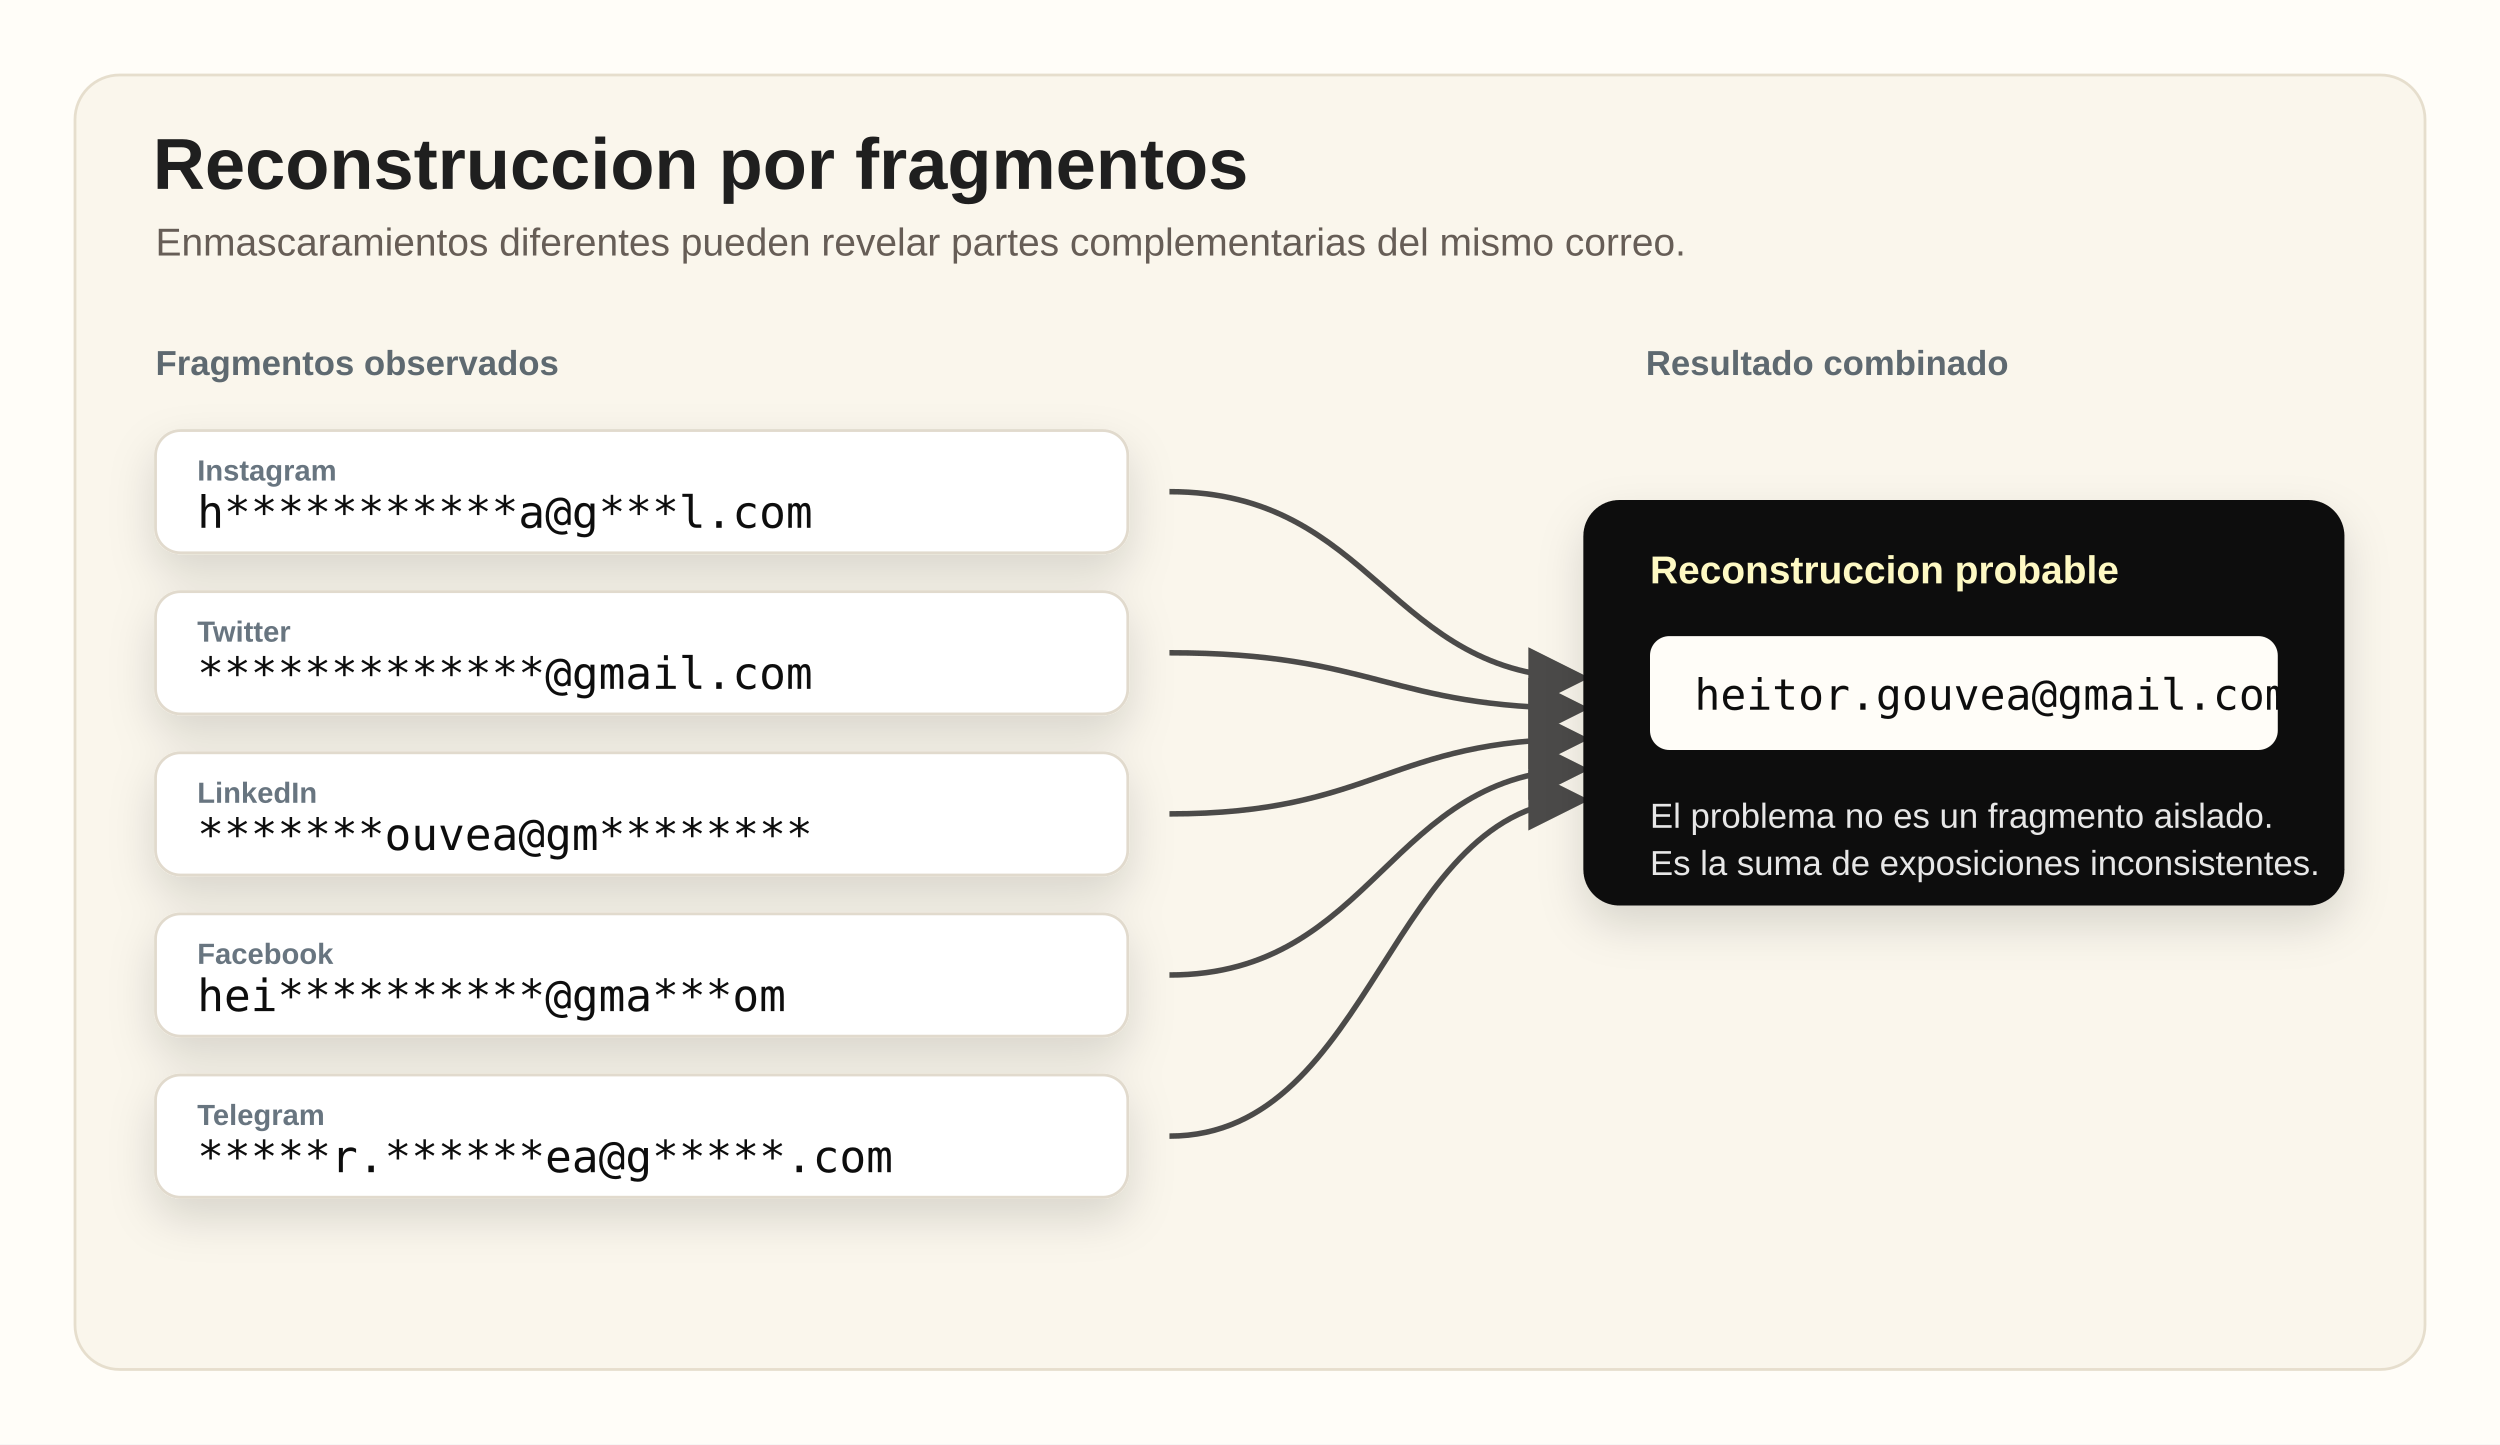
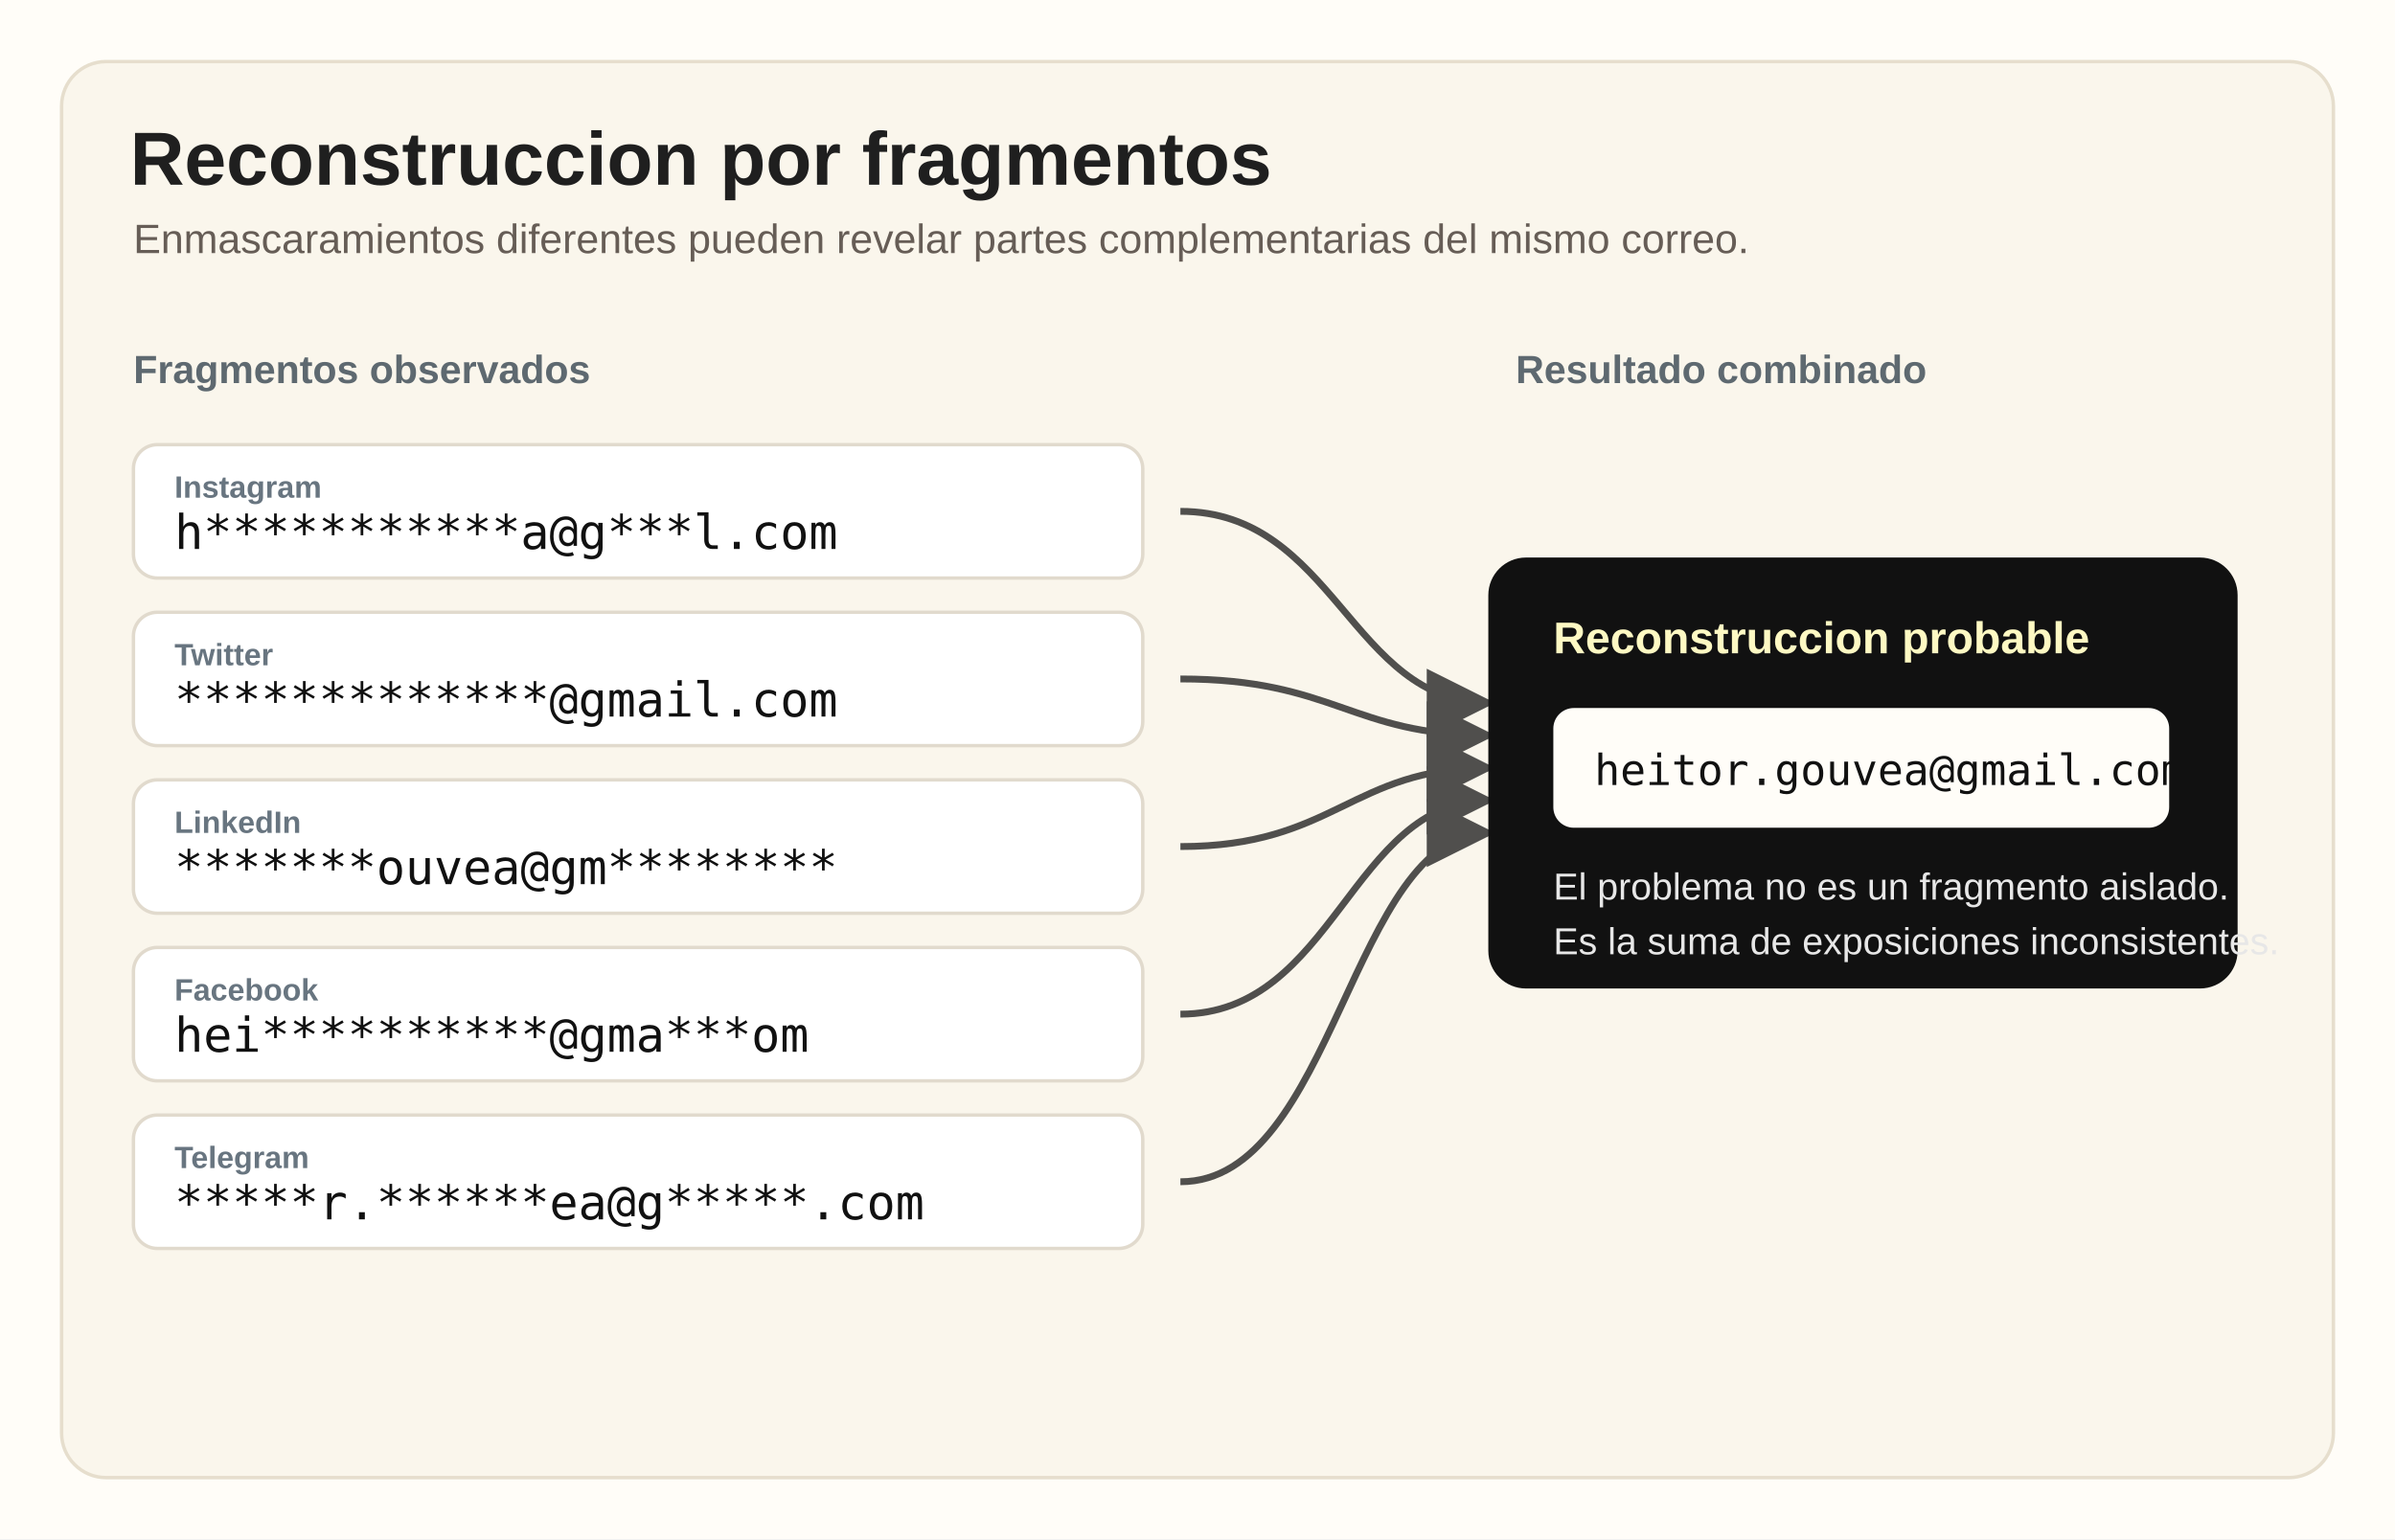
- <svg xmlns="http://www.w3.org/2000/svg" width="1800" height="1040" viewBox="0 0 1800 1040" role="img" aria-labelledby="title desc">
+ <svg xmlns="http://www.w3.org/2000/svg" width="1400" height="900" viewBox="0 0 1400 900" role="img" aria-labelledby="title desc" text-rendering="geometricPrecision">
  <defs>
-     <marker id="arrow" viewBox="0 0 10 10" refX="9" refY="5" markerWidth="11" markerHeight="11" orient="auto-start-reverse">
+     <marker id="arrow" viewBox="0 0 10 10" refX="9" refY="5" markerWidth="10" markerHeight="10" orient="auto-start-reverse">
      <path d="M0 0L10 5L0 10Z" fill="#252525" />
    </marker>
-     <filter id="shadow" x="-12%" y="-14%" width="124%" height="136%">
-       <feDropShadow dx="0" dy="14" stdDeviation="16" flood-color="#000000" flood-opacity="0.14" />
-     </filter>
  </defs>
-   <rect width="1800" height="1040" fill="#fffdf8" />
-   <rect x="54" y="54" width="1692" height="932" rx="32" fill="#faf6ec" stroke="#e6decd" stroke-width="2" />
-   <text x="110" y="136" fill="#1f1f1f" font-family="IBM Plex Sans, Arial, sans-serif" font-size="52" font-weight="700">Reconstruccion por fragmentos</text>
-   <text x="112" y="184" fill="#665d56" font-family="IBM Plex Sans, Arial, sans-serif" font-size="28">Enmascaramientos diferentes pueden revelar partes complementarias del mismo correo.</text>
-   <g font-family="IBM Plex Sans, Arial, sans-serif">
-     <text x="112" y="270" fill="#5e6970" font-size="25" font-weight="700">Fragmentos observados</text>
-     <text x="1185" y="270" fill="#5e6970" font-size="25" font-weight="700">Resultado combinado</text>
-   </g>
-   <g font-family="IBM Plex Sans, Arial, sans-serif" filter="url(#shadow)">
-     <g transform="translate(112 310)">
-       <rect width="700" height="88" rx="18" fill="#ffffff" stroke="#e1dacd" stroke-width="2" />
-       <text x="30" y="36" fill="#687580" font-size="21" font-weight="700">Instagram</text>
-       <text x="30" y="70" fill="#111111" font-size="32" font-family="IBM Plex Mono, Menlo, monospace">h***********a@g***l.com</text>
+   <rect width="1400" height="900" fill="#fffdf8" />
+   <rect x="36" y="36" width="1328" height="828" rx="26" fill="#faf6ec" stroke="#e6decd" stroke-width="2" />
+   <text x="76" y="108" fill="#1f1f1f" font-family="Arial, sans-serif" font-size="44" font-weight="700">Reconstruccion por fragmentos</text>
+   <text x="78" y="148" fill="#665d56" font-family="Arial, sans-serif" font-size="24">Enmascaramientos diferentes pueden revelar partes complementarias del mismo correo.</text>
+   <text x="78" y="224" fill="#5e6970" font-family="Arial, sans-serif" font-size="23" font-weight="700">Fragmentos observados</text>
+   <text x="886" y="224" fill="#5e6970" font-family="Arial, sans-serif" font-size="23" font-weight="700">Resultado combinado</text>
+   <g font-family="Arial, sans-serif">
+     <g transform="translate(78 260)">
+       <rect width="590" height="78" rx="14" fill="#ffffff" stroke="#e1dacd" stroke-width="2" />
+       <text x="24" y="31" fill="#687580" font-size="18" font-weight="700">Instagram</text>
+       <text x="24" y="61" fill="#111111" font-size="28" font-family="Menlo, Consolas, monospace">h***********a@g***l.com</text>
    </g>
-     <g transform="translate(112 426)">
-       <rect width="700" height="88" rx="18" fill="#ffffff" stroke="#e1dacd" stroke-width="2" />
-       <text x="30" y="36" fill="#687580" font-size="21" font-weight="700">Twitter</text>
-       <text x="30" y="70" fill="#111111" font-size="32" font-family="IBM Plex Mono, Menlo, monospace">*************@gmail.com</text>
+     <g transform="translate(78 358)">
+       <rect width="590" height="78" rx="14" fill="#ffffff" stroke="#e1dacd" stroke-width="2" />
+       <text x="24" y="31" fill="#687580" font-size="18" font-weight="700">Twitter</text>
+       <text x="24" y="61" fill="#111111" font-size="28" font-family="Menlo, Consolas, monospace">*************@gmail.com</text>
    </g>
-     <g transform="translate(112 542)">
-       <rect width="700" height="88" rx="18" fill="#ffffff" stroke="#e1dacd" stroke-width="2" />
-       <text x="30" y="36" fill="#687580" font-size="21" font-weight="700">LinkedIn</text>
-       <text x="30" y="70" fill="#111111" font-size="32" font-family="IBM Plex Mono, Menlo, monospace">*******ouvea@gm********</text>
+     <g transform="translate(78 456)">
+       <rect width="590" height="78" rx="14" fill="#ffffff" stroke="#e1dacd" stroke-width="2" />
+       <text x="24" y="31" fill="#687580" font-size="18" font-weight="700">LinkedIn</text>
+       <text x="24" y="61" fill="#111111" font-size="28" font-family="Menlo, Consolas, monospace">*******ouvea@gm********</text>
    </g>
-     <g transform="translate(112 658)">
-       <rect width="700" height="88" rx="18" fill="#ffffff" stroke="#e1dacd" stroke-width="2" />
-       <text x="30" y="36" fill="#687580" font-size="21" font-weight="700">Facebook</text>
-       <text x="30" y="70" fill="#111111" font-size="32" font-family="IBM Plex Mono, Menlo, monospace">hei**********@gma***om</text>
+     <g transform="translate(78 554)">
+       <rect width="590" height="78" rx="14" fill="#ffffff" stroke="#e1dacd" stroke-width="2" />
+       <text x="24" y="31" fill="#687580" font-size="18" font-weight="700">Facebook</text>
+       <text x="24" y="61" fill="#111111" font-size="28" font-family="Menlo, Consolas, monospace">hei**********@gma***om</text>
    </g>
-     <g transform="translate(112 774)">
-       <rect width="700" height="88" rx="18" fill="#ffffff" stroke="#e1dacd" stroke-width="2" />
-       <text x="30" y="36" fill="#687580" font-size="21" font-weight="700">Telegram</text>
-       <text x="30" y="70" fill="#111111" font-size="32" font-family="IBM Plex Mono, Menlo, monospace">*****r.******ea@g*****.com</text>
+     <g transform="translate(78 652)">
+       <rect width="590" height="78" rx="14" fill="#ffffff" stroke="#e1dacd" stroke-width="2" />
+       <text x="24" y="31" fill="#687580" font-size="18" font-weight="700">Telegram</text>
+       <text x="24" y="61" fill="#111111" font-size="28" font-family="Menlo, Consolas, monospace">*****r.******ea@g*****.com</text>
    </g>
  </g>
-   <g stroke="#252525" stroke-width="4" fill="none" marker-end="url(#arrow)" opacity="0.82">
-     <path d="M842 354 C990 354 1000 488 1140 488" />
-     <path d="M842 470 C990 470 1000 510 1140 510" />
-     <path d="M842 586 C990 586 1000 532 1140 532" />
-     <path d="M842 702 C990 702 1000 554 1140 554" />
-     <path d="M842 818 C990 818 1000 576 1140 576" />
+   <g stroke="#252525" stroke-width="4" fill="none" marker-end="url(#arrow)" opacity="0.8">
+     <path d="M690 299 C780 299 790 411 870 411" />
+     <path d="M690 397 C780 397 790 430 870 430" />
+     <path d="M690 495 C780 495 790 449 870 449" />
+     <path d="M690 593 C780 593 790 468 870 468" />
+     <path d="M690 691 C780 691 790 487 870 487" />
  </g>
-   <g filter="url(#shadow)" font-family="IBM Plex Sans, Arial, sans-serif">
-     <rect x="1140" y="360" width="548" height="292" rx="26" fill="#111111" />
-     <text x="1188" y="420" fill="#fef9c3" font-size="28" font-weight="700">Reconstruccion probable</text>
-     <rect x="1188" y="458" width="452" height="82" rx="14" fill="#fffdf8" />
-     <text x="1220" y="511" fill="#111111" font-size="31" font-family="IBM Plex Mono, Menlo, monospace">heitor.gouvea@gmail.com</text>
-     <text x="1188" y="596" fill="#e7e7e7" font-size="25">El problema no es un fragmento aislado.</text>
-     <text x="1188" y="630" fill="#e7e7e7" font-size="25">Es la suma de exposiciones inconsistentes.</text>
+   <g font-family="Arial, sans-serif">
+     <rect x="870" y="326" width="438" height="252" rx="22" fill="#111111" />
+     <text x="908" y="382" fill="#fef9c3" font-size="26" font-weight="700">Reconstruccion probable</text>
+     <rect x="908" y="414" width="360" height="70" rx="12" fill="#fffdf8" />
+     <text x="932" y="459" fill="#111111" font-size="25" font-family="Menlo, Consolas, monospace">heitor.gouvea@gmail.com</text>
+     <text x="908" y="526" fill="#e7e7e7" font-size="22">El problema no es un fragmento aislado.</text>
+     <text x="908" y="558" fill="#e7e7e7" font-size="22">Es la suma de exposiciones inconsistentes.</text>
  </g>
</svg>
